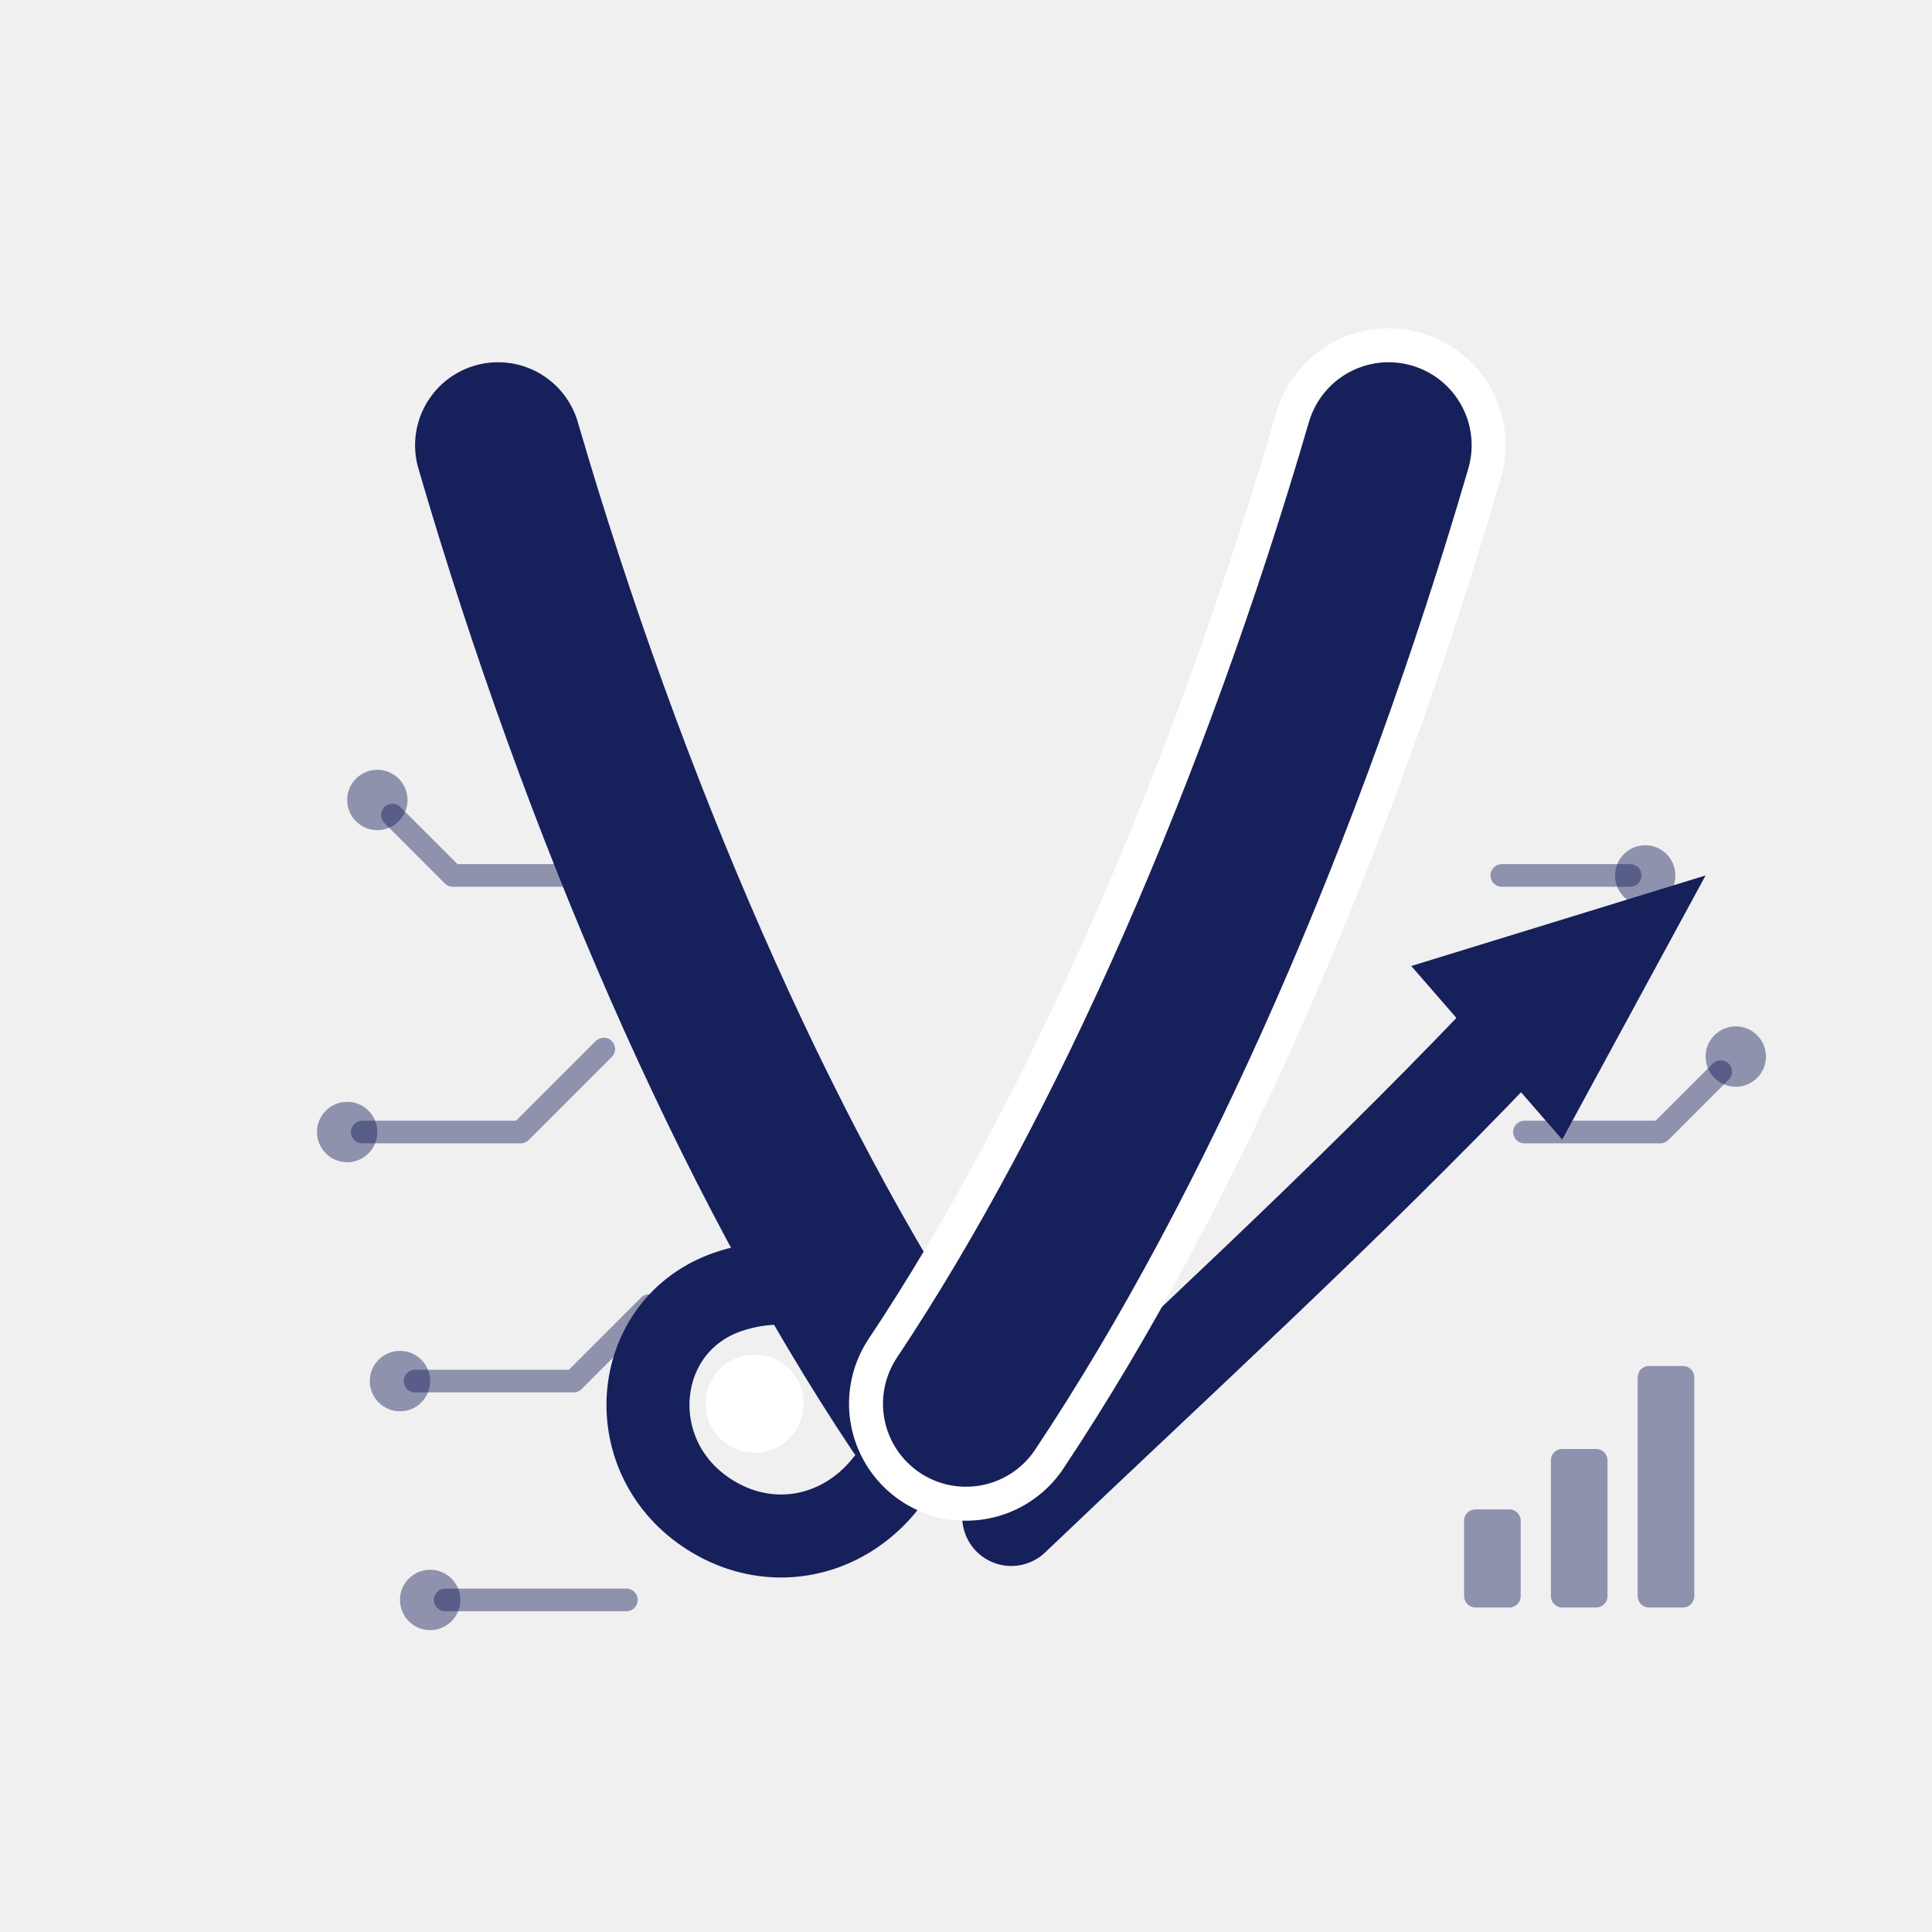
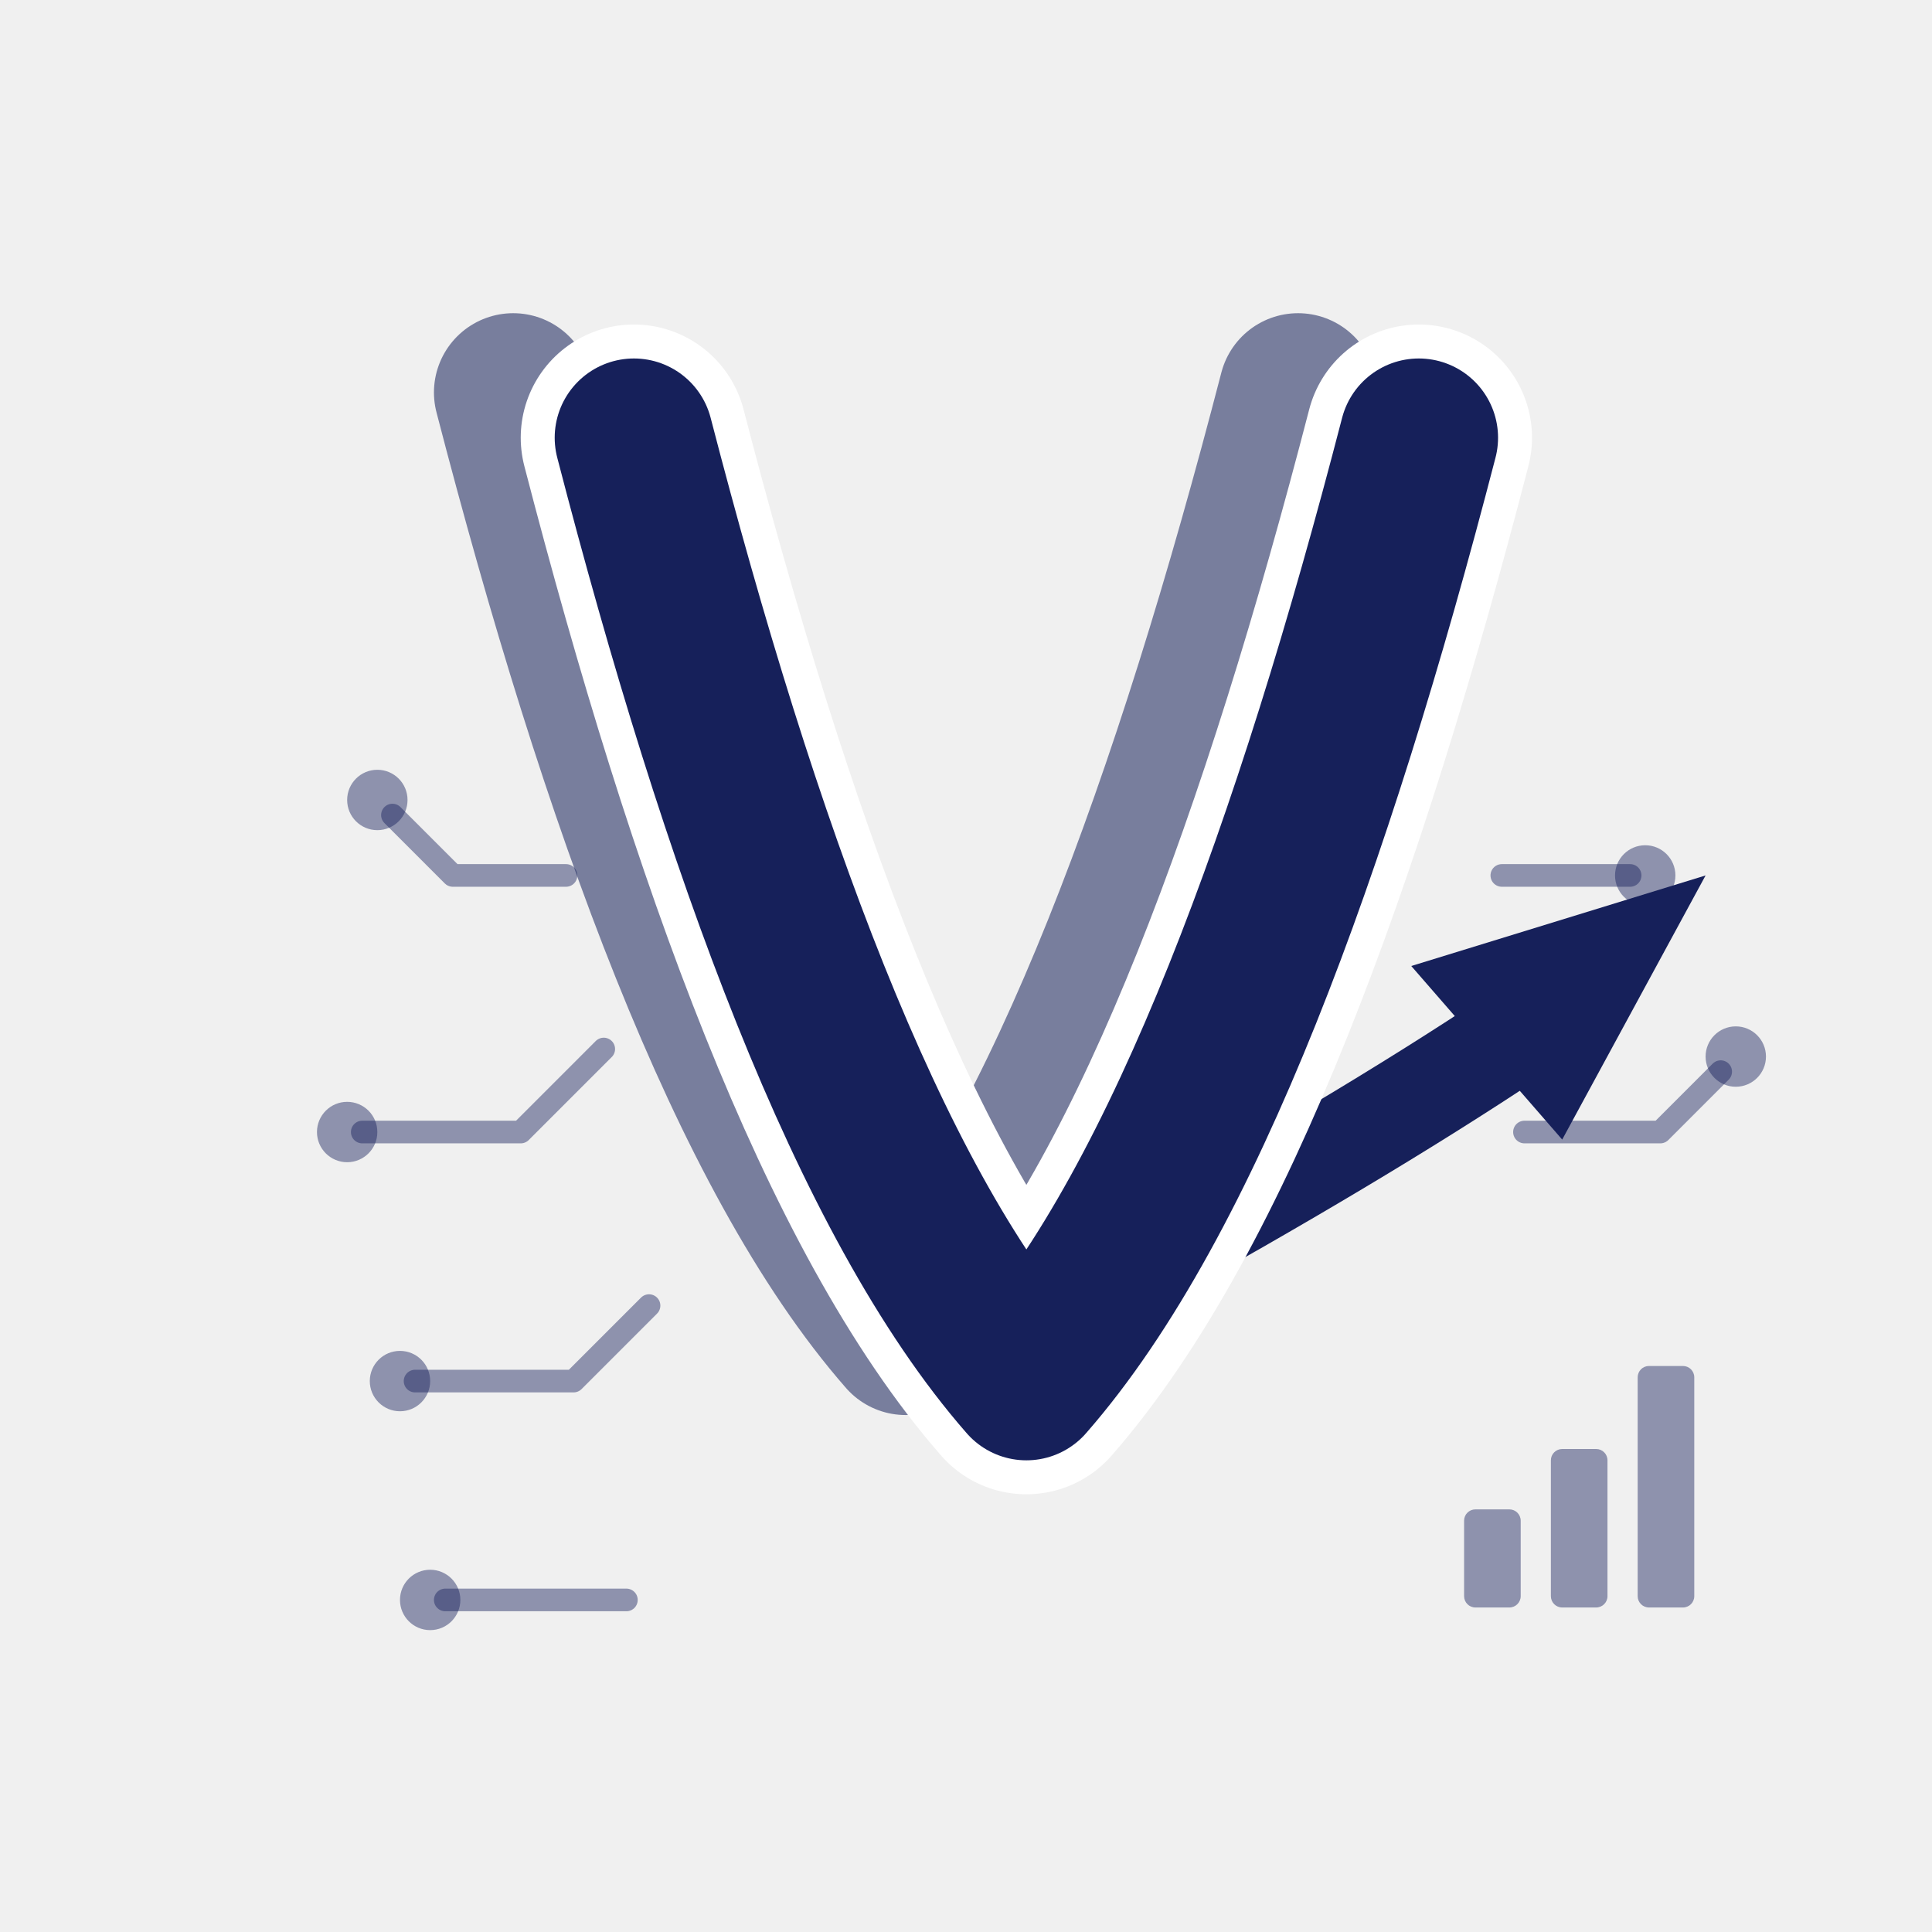
<svg xmlns="http://www.w3.org/2000/svg" viewBox="0 0 512 512" role="img" aria-label="VibefyCode" color="#16205A">
  <g fill="none" stroke-linecap="round" stroke-linejoin="round">
    <g stroke="currentColor" stroke-width="6" fill="none" opacity="0.45">
      <path d="M96 300 L138 300 L160 278" />
      <path d="M110 366 L152 366 L172 346" />
      <path d="M150 232 L120 232 L104 216" />
      <path d="M118 424 L166 424" />
      <path d="M404 300 L440 300 L456 284" />
      <path d="M398 232 L432 232" />
    </g>
    <g fill="currentColor" opacity="0.45">
      <circle cx="92" cy="300" r="8" />
      <circle cx="106" cy="366" r="8" />
      <circle cx="100" cy="212" r="8" />
      <circle cx="114" cy="424" r="8" />
      <circle cx="460" cy="280" r="8" />
      <circle cx="436" cy="232" r="8" />
      <rect x="388" y="400" width="15" height="26" rx="3" />
      <rect x="411" y="384" width="15" height="42" rx="3" />
      <rect x="434" y="362" width="15" height="64" rx="3" />
    </g>
-     <path d="M268 402 C312 360 356 320 398 276" stroke="currentColor" stroke-width="26" />
+     <path d="M302 334 C338 314 372 294 402 274" stroke="currentColor" stroke-width="26" />
    <path d="M452 232 L414 302 L374 256 Z" fill="currentColor" stroke="none" />
-     <path d="M132 118 C160 214 200 306 244 372" stroke="currentColor" stroke-width="44" />
-     <path d="M244 372 C238 404 208 416 186 400 C164 384 168 350 194 342 C220 334 240 352 240 374" stroke="currentColor" stroke-width="22" />
-     <circle cx="200" cy="372" r="13" fill="#FFFFFF" stroke="none" />
-     <path d="M256 372 C300 306 340 214 368 118" stroke="#FFFFFF" stroke-width="62" />
-     <path d="M256 372 C300 306 340 214 368 118" stroke="currentColor" stroke-width="44" />
+     <path d="M136 104 C164 212 198 306 240 354 C282 306 316 212 344 104" stroke="currentColor" stroke-width="42" opacity="0.55" />
+     <path d="M168 116 C196 224 230 318 272 366 C314 318 348 224 376 116" stroke="#FFFFFF" stroke-width="60" />
+     <path d="M168 116 C196 224 230 318 272 366 C314 318 348 224 376 116" stroke="currentColor" stroke-width="42" />
  </g>
</svg>
